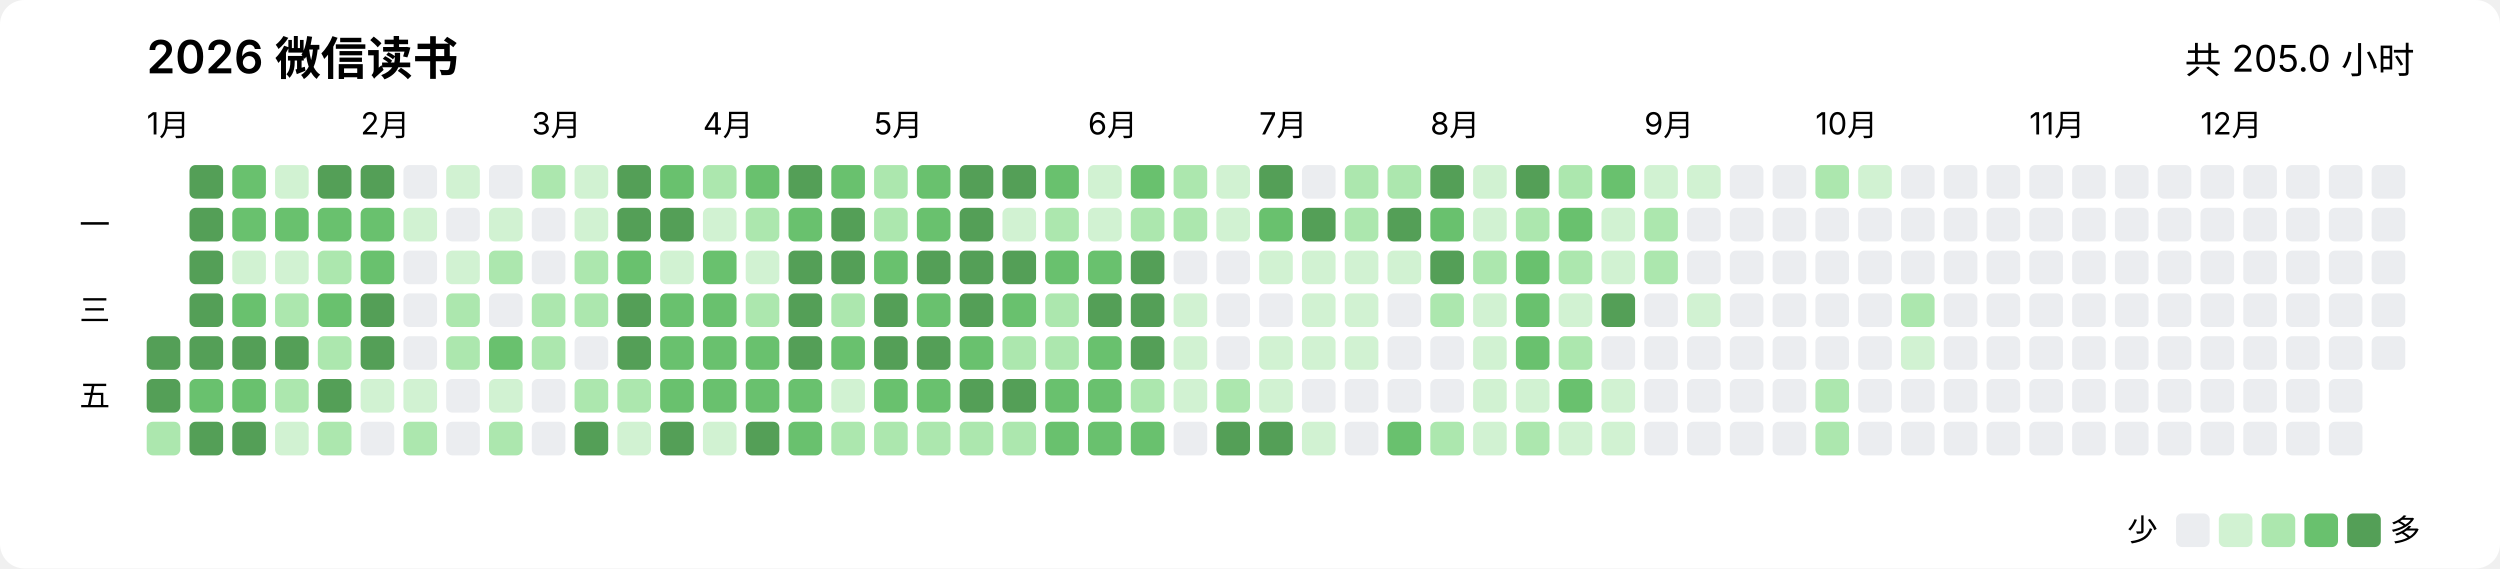
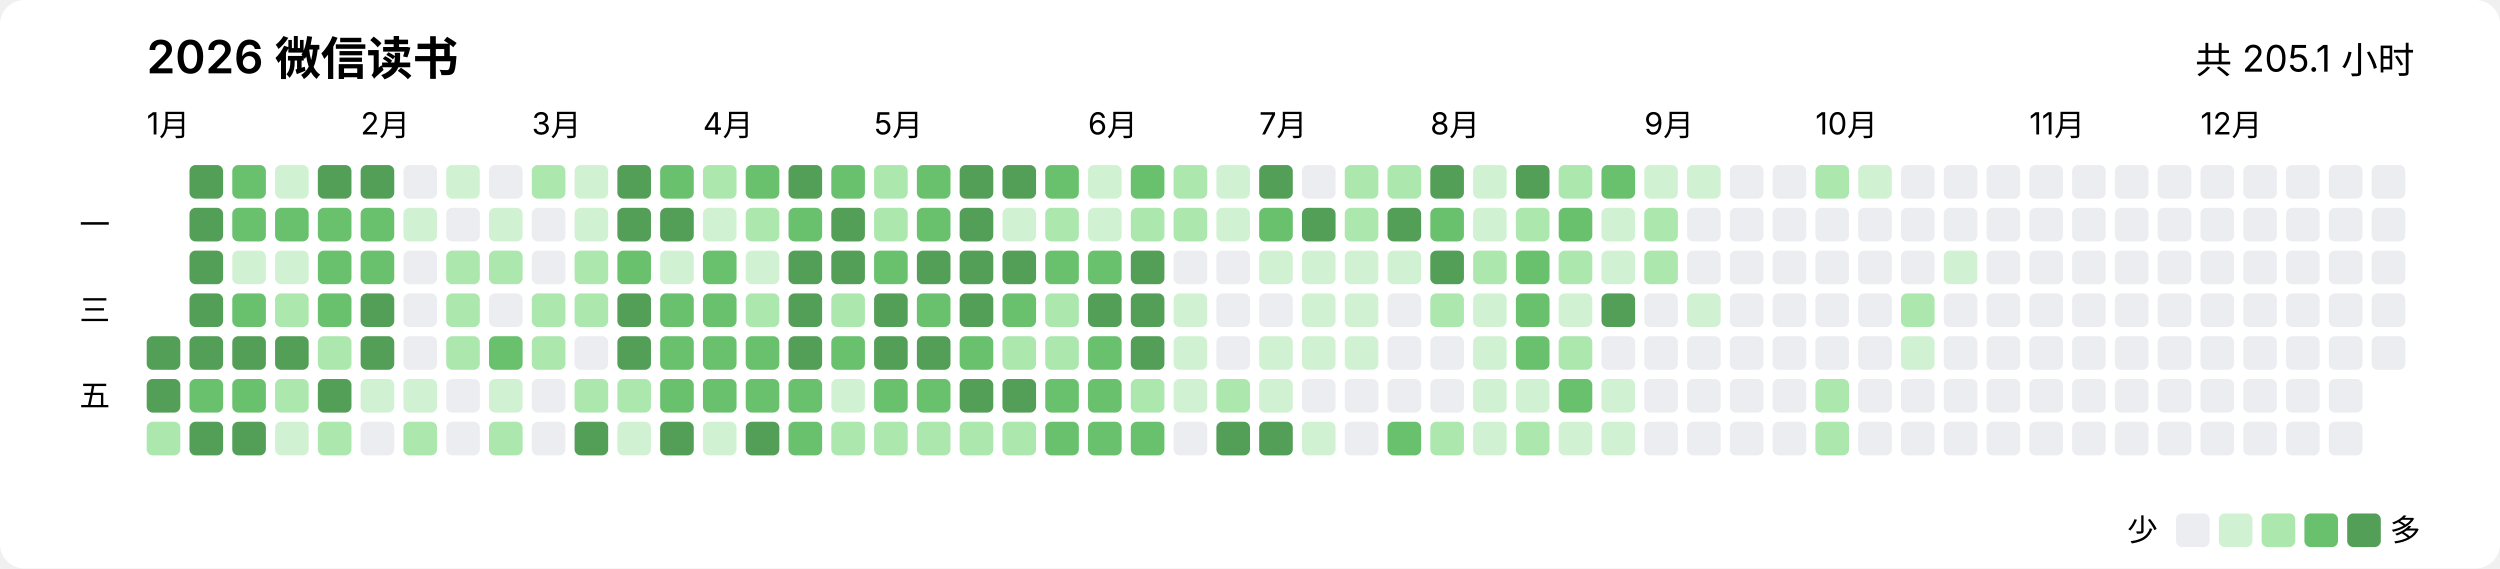
<svg xmlns="http://www.w3.org/2000/svg" width="818" height="186" viewBox="0 0 818 186" role="img" aria-label="2026 微信读书阅读热力图">
  <rect width="100%" height="100%" rx="8" fill="#FFFFFF" />
  <g font-family="-apple-system,BlinkMacSystemFont,Segoe UI,Microsoft YaHei,sans-serif">
    <text x="48" y="24" font-size="15" font-weight="600" fill="#000000">2026 微信读书</text>
-     <text x="790" y="24" text-anchor="end" font-size="12" fill="#000000">共 205.0 小时</text>
+     <text x="790" y="24" text-anchor="end" font-size="12" fill="#000000">共 205.1 小时</text>
    <text x="36" y="77" text-anchor="end" font-size="10" fill="#000000">一</text>
    <text x="36" y="105" text-anchor="end" font-size="10" fill="#000000">三</text>
    <text x="36" y="133" text-anchor="end" font-size="10" fill="#000000">五</text>
    <text x="48" y="44" font-size="10" fill="#000000">1月</text>
    <rect x="48" y="110" width="11" height="11" rx="2" fill="#549F57" />
    <rect x="48" y="124" width="11" height="11" rx="2" fill="#549F57" />
    <rect x="48" y="138" width="11" height="11" rx="2" fill="#ACE7AE" />
    <rect x="62" y="54" width="11" height="11" rx="2" fill="#549F57" />
    <rect x="62" y="68" width="11" height="11" rx="2" fill="#549F57" />
    <rect x="62" y="82" width="11" height="11" rx="2" fill="#549F57" />
    <rect x="62" y="96" width="11" height="11" rx="2" fill="#549F57" />
    <rect x="62" y="110" width="11" height="11" rx="2" fill="#549F57" />
    <rect x="62" y="124" width="11" height="11" rx="2" fill="#69C16E" />
    <rect x="62" y="138" width="11" height="11" rx="2" fill="#549F57" />
    <rect x="76" y="54" width="11" height="11" rx="2" fill="#69C16E" />
    <rect x="76" y="68" width="11" height="11" rx="2" fill="#69C16E" />
    <rect x="76" y="82" width="11" height="11" rx="2" fill="#D1F2D2" />
    <rect x="76" y="96" width="11" height="11" rx="2" fill="#69C16E" />
    <rect x="76" y="110" width="11" height="11" rx="2" fill="#549F57" />
    <rect x="76" y="124" width="11" height="11" rx="2" fill="#69C16E" />
    <rect x="76" y="138" width="11" height="11" rx="2" fill="#549F57" />
    <rect x="90" y="54" width="11" height="11" rx="2" fill="#D1F2D2" />
    <rect x="90" y="68" width="11" height="11" rx="2" fill="#69C16E" />
    <rect x="90" y="82" width="11" height="11" rx="2" fill="#D1F2D2" />
    <rect x="90" y="96" width="11" height="11" rx="2" fill="#ACE7AE" />
    <rect x="90" y="110" width="11" height="11" rx="2" fill="#549F57" />
    <rect x="90" y="124" width="11" height="11" rx="2" fill="#ACE7AE" />
    <rect x="90" y="138" width="11" height="11" rx="2" fill="#D1F2D2" />
    <rect x="104" y="54" width="11" height="11" rx="2" fill="#549F57" />
    <rect x="104" y="68" width="11" height="11" rx="2" fill="#69C16E" />
-     <rect x="104" y="82" width="11" height="11" rx="2" fill="#ACE7AE" />
+     <rect x="104" y="82" width="11" height="11" rx="2" fill="#69C16E" />
    <rect x="104" y="96" width="11" height="11" rx="2" fill="#69C16E" />
    <rect x="104" y="110" width="11" height="11" rx="2" fill="#ACE7AE" />
    <rect x="104" y="124" width="11" height="11" rx="2" fill="#549F57" />
    <rect x="104" y="138" width="11" height="11" rx="2" fill="#ACE7AE" />
    <text x="118" y="44" font-size="10" fill="#000000">2月</text>
    <rect x="118" y="54" width="11" height="11" rx="2" fill="#549F57" />
    <rect x="118" y="68" width="11" height="11" rx="2" fill="#69C16E" />
    <rect x="118" y="82" width="11" height="11" rx="2" fill="#69C16E" />
    <rect x="118" y="96" width="11" height="11" rx="2" fill="#549F57" />
    <rect x="118" y="110" width="11" height="11" rx="2" fill="#549F57" />
    <rect x="118" y="124" width="11" height="11" rx="2" fill="#D1F2D2" />
    <rect x="118" y="138" width="11" height="11" rx="2" fill="#EBEDF0" />
    <rect x="132" y="54" width="11" height="11" rx="2" fill="#EBEDF0" />
    <rect x="132" y="68" width="11" height="11" rx="2" fill="#D1F2D2" />
    <rect x="132" y="82" width="11" height="11" rx="2" fill="#EBEDF0" />
    <rect x="132" y="96" width="11" height="11" rx="2" fill="#EBEDF0" />
    <rect x="132" y="110" width="11" height="11" rx="2" fill="#EBEDF0" />
    <rect x="132" y="124" width="11" height="11" rx="2" fill="#D1F2D2" />
    <rect x="132" y="138" width="11" height="11" rx="2" fill="#ACE7AE" />
    <rect x="146" y="54" width="11" height="11" rx="2" fill="#D1F2D2" />
    <rect x="146" y="68" width="11" height="11" rx="2" fill="#EBEDF0" />
-     <rect x="146" y="82" width="11" height="11" rx="2" fill="#D1F2D2" />
+     <rect x="146" y="82" width="11" height="11" rx="2" fill="#ACE7AE" />
    <rect x="146" y="96" width="11" height="11" rx="2" fill="#ACE7AE" />
    <rect x="146" y="110" width="11" height="11" rx="2" fill="#ACE7AE" />
    <rect x="146" y="124" width="11" height="11" rx="2" fill="#EBEDF0" />
    <rect x="146" y="138" width="11" height="11" rx="2" fill="#EBEDF0" />
    <rect x="160" y="54" width="11" height="11" rx="2" fill="#EBEDF0" />
    <rect x="160" y="68" width="11" height="11" rx="2" fill="#D1F2D2" />
    <rect x="160" y="82" width="11" height="11" rx="2" fill="#ACE7AE" />
    <rect x="160" y="96" width="11" height="11" rx="2" fill="#EBEDF0" />
    <rect x="160" y="110" width="11" height="11" rx="2" fill="#69C16E" />
    <rect x="160" y="124" width="11" height="11" rx="2" fill="#D1F2D2" />
    <rect x="160" y="138" width="11" height="11" rx="2" fill="#ACE7AE" />
    <text x="174" y="44" font-size="10" fill="#000000">3月</text>
    <rect x="174" y="54" width="11" height="11" rx="2" fill="#ACE7AE" />
    <rect x="174" y="68" width="11" height="11" rx="2" fill="#EBEDF0" />
    <rect x="174" y="82" width="11" height="11" rx="2" fill="#EBEDF0" />
    <rect x="174" y="96" width="11" height="11" rx="2" fill="#ACE7AE" />
    <rect x="174" y="110" width="11" height="11" rx="2" fill="#ACE7AE" />
    <rect x="174" y="124" width="11" height="11" rx="2" fill="#EBEDF0" />
    <rect x="174" y="138" width="11" height="11" rx="2" fill="#EBEDF0" />
    <rect x="188" y="54" width="11" height="11" rx="2" fill="#D1F2D2" />
    <rect x="188" y="68" width="11" height="11" rx="2" fill="#D1F2D2" />
    <rect x="188" y="82" width="11" height="11" rx="2" fill="#ACE7AE" />
    <rect x="188" y="96" width="11" height="11" rx="2" fill="#ACE7AE" />
    <rect x="188" y="110" width="11" height="11" rx="2" fill="#EBEDF0" />
    <rect x="188" y="124" width="11" height="11" rx="2" fill="#ACE7AE" />
    <rect x="188" y="138" width="11" height="11" rx="2" fill="#549F57" />
    <rect x="202" y="54" width="11" height="11" rx="2" fill="#549F57" />
    <rect x="202" y="68" width="11" height="11" rx="2" fill="#549F57" />
    <rect x="202" y="82" width="11" height="11" rx="2" fill="#69C16E" />
    <rect x="202" y="96" width="11" height="11" rx="2" fill="#549F57" />
    <rect x="202" y="110" width="11" height="11" rx="2" fill="#549F57" />
    <rect x="202" y="124" width="11" height="11" rx="2" fill="#ACE7AE" />
    <rect x="202" y="138" width="11" height="11" rx="2" fill="#D1F2D2" />
    <rect x="216" y="54" width="11" height="11" rx="2" fill="#69C16E" />
    <rect x="216" y="68" width="11" height="11" rx="2" fill="#549F57" />
    <rect x="216" y="82" width="11" height="11" rx="2" fill="#D1F2D2" />
    <rect x="216" y="96" width="11" height="11" rx="2" fill="#69C16E" />
    <rect x="216" y="110" width="11" height="11" rx="2" fill="#69C16E" />
    <rect x="216" y="124" width="11" height="11" rx="2" fill="#69C16E" />
    <rect x="216" y="138" width="11" height="11" rx="2" fill="#549F57" />
    <rect x="230" y="54" width="11" height="11" rx="2" fill="#ACE7AE" />
    <rect x="230" y="68" width="11" height="11" rx="2" fill="#D1F2D2" />
    <rect x="230" y="82" width="11" height="11" rx="2" fill="#69C16E" />
    <text x="230" y="44" font-size="10" fill="#000000">4月</text>
    <rect x="230" y="96" width="11" height="11" rx="2" fill="#69C16E" />
    <rect x="230" y="110" width="11" height="11" rx="2" fill="#69C16E" />
    <rect x="230" y="124" width="11" height="11" rx="2" fill="#69C16E" />
    <rect x="230" y="138" width="11" height="11" rx="2" fill="#D1F2D2" />
    <rect x="244" y="54" width="11" height="11" rx="2" fill="#69C16E" />
    <rect x="244" y="68" width="11" height="11" rx="2" fill="#ACE7AE" />
    <rect x="244" y="82" width="11" height="11" rx="2" fill="#D1F2D2" />
    <rect x="244" y="96" width="11" height="11" rx="2" fill="#ACE7AE" />
    <rect x="244" y="110" width="11" height="11" rx="2" fill="#69C16E" />
    <rect x="244" y="124" width="11" height="11" rx="2" fill="#69C16E" />
    <rect x="244" y="138" width="11" height="11" rx="2" fill="#549F57" />
    <rect x="258" y="54" width="11" height="11" rx="2" fill="#549F57" />
    <rect x="258" y="68" width="11" height="11" rx="2" fill="#69C16E" />
    <rect x="258" y="82" width="11" height="11" rx="2" fill="#549F57" />
    <rect x="258" y="96" width="11" height="11" rx="2" fill="#549F57" />
    <rect x="258" y="110" width="11" height="11" rx="2" fill="#549F57" />
    <rect x="258" y="124" width="11" height="11" rx="2" fill="#69C16E" />
    <rect x="258" y="138" width="11" height="11" rx="2" fill="#69C16E" />
    <rect x="272" y="54" width="11" height="11" rx="2" fill="#69C16E" />
    <rect x="272" y="68" width="11" height="11" rx="2" fill="#549F57" />
    <rect x="272" y="82" width="11" height="11" rx="2" fill="#549F57" />
    <rect x="272" y="96" width="11" height="11" rx="2" fill="#ACE7AE" />
    <rect x="272" y="110" width="11" height="11" rx="2" fill="#69C16E" />
    <rect x="272" y="124" width="11" height="11" rx="2" fill="#D1F2D2" />
    <rect x="272" y="138" width="11" height="11" rx="2" fill="#ACE7AE" />
    <rect x="286" y="54" width="11" height="11" rx="2" fill="#ACE7AE" />
    <rect x="286" y="68" width="11" height="11" rx="2" fill="#ACE7AE" />
    <rect x="286" y="82" width="11" height="11" rx="2" fill="#69C16E" />
    <rect x="286" y="96" width="11" height="11" rx="2" fill="#549F57" />
    <rect x="286" y="110" width="11" height="11" rx="2" fill="#549F57" />
    <text x="286" y="44" font-size="10" fill="#000000">5月</text>
    <rect x="286" y="124" width="11" height="11" rx="2" fill="#69C16E" />
    <rect x="286" y="138" width="11" height="11" rx="2" fill="#ACE7AE" />
    <rect x="300" y="54" width="11" height="11" rx="2" fill="#69C16E" />
    <rect x="300" y="68" width="11" height="11" rx="2" fill="#69C16E" />
    <rect x="300" y="82" width="11" height="11" rx="2" fill="#549F57" />
    <rect x="300" y="96" width="11" height="11" rx="2" fill="#69C16E" />
    <rect x="300" y="110" width="11" height="11" rx="2" fill="#549F57" />
    <rect x="300" y="124" width="11" height="11" rx="2" fill="#69C16E" />
    <rect x="300" y="138" width="11" height="11" rx="2" fill="#ACE7AE" />
    <rect x="314" y="54" width="11" height="11" rx="2" fill="#549F57" />
    <rect x="314" y="68" width="11" height="11" rx="2" fill="#549F57" />
    <rect x="314" y="82" width="11" height="11" rx="2" fill="#549F57" />
    <rect x="314" y="96" width="11" height="11" rx="2" fill="#549F57" />
    <rect x="314" y="110" width="11" height="11" rx="2" fill="#69C16E" />
    <rect x="314" y="124" width="11" height="11" rx="2" fill="#549F57" />
    <rect x="314" y="138" width="11" height="11" rx="2" fill="#ACE7AE" />
    <rect x="328" y="54" width="11" height="11" rx="2" fill="#549F57" />
    <rect x="328" y="68" width="11" height="11" rx="2" fill="#D1F2D2" />
    <rect x="328" y="82" width="11" height="11" rx="2" fill="#549F57" />
    <rect x="328" y="96" width="11" height="11" rx="2" fill="#69C16E" />
    <rect x="328" y="110" width="11" height="11" rx="2" fill="#ACE7AE" />
    <rect x="328" y="124" width="11" height="11" rx="2" fill="#549F57" />
    <rect x="328" y="138" width="11" height="11" rx="2" fill="#ACE7AE" />
    <rect x="342" y="54" width="11" height="11" rx="2" fill="#69C16E" />
    <rect x="342" y="68" width="11" height="11" rx="2" fill="#ACE7AE" />
    <rect x="342" y="82" width="11" height="11" rx="2" fill="#69C16E" />
    <rect x="342" y="96" width="11" height="11" rx="2" fill="#ACE7AE" />
    <rect x="342" y="110" width="11" height="11" rx="2" fill="#ACE7AE" />
    <rect x="342" y="124" width="11" height="11" rx="2" fill="#69C16E" />
    <rect x="342" y="138" width="11" height="11" rx="2" fill="#69C16E" />
    <rect x="356" y="54" width="11" height="11" rx="2" fill="#D1F2D2" />
    <text x="356" y="44" font-size="10" fill="#000000">6月</text>
    <rect x="356" y="68" width="11" height="11" rx="2" fill="#D1F2D2" />
    <rect x="356" y="82" width="11" height="11" rx="2" fill="#69C16E" />
    <rect x="356" y="96" width="11" height="11" rx="2" fill="#549F57" />
    <rect x="356" y="110" width="11" height="11" rx="2" fill="#69C16E" />
    <rect x="356" y="124" width="11" height="11" rx="2" fill="#69C16E" />
    <rect x="356" y="138" width="11" height="11" rx="2" fill="#69C16E" />
    <rect x="370" y="54" width="11" height="11" rx="2" fill="#69C16E" />
    <rect x="370" y="68" width="11" height="11" rx="2" fill="#ACE7AE" />
    <rect x="370" y="82" width="11" height="11" rx="2" fill="#549F57" />
    <rect x="370" y="96" width="11" height="11" rx="2" fill="#549F57" />
    <rect x="370" y="110" width="11" height="11" rx="2" fill="#549F57" />
    <rect x="370" y="124" width="11" height="11" rx="2" fill="#ACE7AE" />
    <rect x="370" y="138" width="11" height="11" rx="2" fill="#69C16E" />
    <rect x="384" y="54" width="11" height="11" rx="2" fill="#ACE7AE" />
    <rect x="384" y="68" width="11" height="11" rx="2" fill="#ACE7AE" />
    <rect x="384" y="82" width="11" height="11" rx="2" fill="#EBEDF0" />
    <rect x="384" y="96" width="11" height="11" rx="2" fill="#D1F2D2" />
    <rect x="384" y="110" width="11" height="11" rx="2" fill="#D1F2D2" />
    <rect x="384" y="124" width="11" height="11" rx="2" fill="#D1F2D2" />
    <rect x="384" y="138" width="11" height="11" rx="2" fill="#EBEDF0" />
    <rect x="398" y="54" width="11" height="11" rx="2" fill="#D1F2D2" />
    <rect x="398" y="68" width="11" height="11" rx="2" fill="#D1F2D2" />
    <rect x="398" y="82" width="11" height="11" rx="2" fill="#EBEDF0" />
    <rect x="398" y="96" width="11" height="11" rx="2" fill="#EBEDF0" />
    <rect x="398" y="110" width="11" height="11" rx="2" fill="#EBEDF0" />
    <rect x="398" y="124" width="11" height="11" rx="2" fill="#ACE7AE" />
    <rect x="398" y="138" width="11" height="11" rx="2" fill="#549F57" />
    <rect x="412" y="54" width="11" height="11" rx="2" fill="#549F57" />
    <rect x="412" y="68" width="11" height="11" rx="2" fill="#69C16E" />
    <rect x="412" y="82" width="11" height="11" rx="2" fill="#D1F2D2" />
    <text x="412" y="44" font-size="10" fill="#000000">7月</text>
    <rect x="412" y="96" width="11" height="11" rx="2" fill="#EBEDF0" />
    <rect x="412" y="110" width="11" height="11" rx="2" fill="#D1F2D2" />
    <rect x="412" y="124" width="11" height="11" rx="2" fill="#D1F2D2" />
    <rect x="412" y="138" width="11" height="11" rx="2" fill="#549F57" />
    <rect x="426" y="54" width="11" height="11" rx="2" fill="#EBEDF0" />
    <rect x="426" y="68" width="11" height="11" rx="2" fill="#549F57" />
    <rect x="426" y="82" width="11" height="11" rx="2" fill="#D1F2D2" />
    <rect x="426" y="96" width="11" height="11" rx="2" fill="#D1F2D2" />
    <rect x="426" y="110" width="11" height="11" rx="2" fill="#D1F2D2" />
    <rect x="426" y="124" width="11" height="11" rx="2" fill="#EBEDF0" />
    <rect x="426" y="138" width="11" height="11" rx="2" fill="#D1F2D2" />
    <rect x="440" y="54" width="11" height="11" rx="2" fill="#ACE7AE" />
    <rect x="440" y="68" width="11" height="11" rx="2" fill="#ACE7AE" />
    <rect x="440" y="82" width="11" height="11" rx="2" fill="#D1F2D2" />
    <rect x="440" y="96" width="11" height="11" rx="2" fill="#D1F2D2" />
    <rect x="440" y="110" width="11" height="11" rx="2" fill="#D1F2D2" />
    <rect x="440" y="124" width="11" height="11" rx="2" fill="#EBEDF0" />
    <rect x="440" y="138" width="11" height="11" rx="2" fill="#EBEDF0" />
    <rect x="454" y="54" width="11" height="11" rx="2" fill="#ACE7AE" />
    <rect x="454" y="68" width="11" height="11" rx="2" fill="#549F57" />
    <rect x="454" y="82" width="11" height="11" rx="2" fill="#D1F2D2" />
    <rect x="454" y="96" width="11" height="11" rx="2" fill="#EBEDF0" />
    <rect x="454" y="110" width="11" height="11" rx="2" fill="#EBEDF0" />
    <rect x="454" y="124" width="11" height="11" rx="2" fill="#EBEDF0" />
    <rect x="454" y="138" width="11" height="11" rx="2" fill="#69C16E" />
    <rect x="468" y="54" width="11" height="11" rx="2" fill="#549F57" />
    <rect x="468" y="68" width="11" height="11" rx="2" fill="#69C16E" />
    <rect x="468" y="82" width="11" height="11" rx="2" fill="#549F57" />
    <rect x="468" y="96" width="11" height="11" rx="2" fill="#ACE7AE" />
    <rect x="468" y="110" width="11" height="11" rx="2" fill="#EBEDF0" />
    <rect x="468" y="124" width="11" height="11" rx="2" fill="#EBEDF0" />
    <text x="468" y="44" font-size="10" fill="#000000">8月</text>
    <rect x="468" y="138" width="11" height="11" rx="2" fill="#ACE7AE" />
    <rect x="482" y="54" width="11" height="11" rx="2" fill="#D1F2D2" />
    <rect x="482" y="68" width="11" height="11" rx="2" fill="#D1F2D2" />
    <rect x="482" y="82" width="11" height="11" rx="2" fill="#ACE7AE" />
    <rect x="482" y="96" width="11" height="11" rx="2" fill="#D1F2D2" />
    <rect x="482" y="110" width="11" height="11" rx="2" fill="#D1F2D2" />
    <rect x="482" y="124" width="11" height="11" rx="2" fill="#D1F2D2" />
    <rect x="482" y="138" width="11" height="11" rx="2" fill="#D1F2D2" />
    <rect x="496" y="54" width="11" height="11" rx="2" fill="#549F57" />
    <rect x="496" y="68" width="11" height="11" rx="2" fill="#ACE7AE" />
    <rect x="496" y="82" width="11" height="11" rx="2" fill="#69C16E" />
    <rect x="496" y="96" width="11" height="11" rx="2" fill="#69C16E" />
    <rect x="496" y="110" width="11" height="11" rx="2" fill="#69C16E" />
    <rect x="496" y="124" width="11" height="11" rx="2" fill="#D1F2D2" />
    <rect x="496" y="138" width="11" height="11" rx="2" fill="#ACE7AE" />
    <rect x="510" y="54" width="11" height="11" rx="2" fill="#ACE7AE" />
    <rect x="510" y="68" width="11" height="11" rx="2" fill="#69C16E" />
    <rect x="510" y="82" width="11" height="11" rx="2" fill="#ACE7AE" />
    <rect x="510" y="96" width="11" height="11" rx="2" fill="#D1F2D2" />
    <rect x="510" y="110" width="11" height="11" rx="2" fill="#ACE7AE" />
    <rect x="510" y="124" width="11" height="11" rx="2" fill="#69C16E" />
    <rect x="510" y="138" width="11" height="11" rx="2" fill="#D1F2D2" />
    <rect x="524" y="54" width="11" height="11" rx="2" fill="#69C16E" />
    <rect x="524" y="68" width="11" height="11" rx="2" fill="#D1F2D2" />
    <rect x="524" y="82" width="11" height="11" rx="2" fill="#D1F2D2" />
    <rect x="524" y="96" width="11" height="11" rx="2" fill="#549F57" />
    <rect x="524" y="110" width="11" height="11" rx="2" fill="#EBEDF0" />
    <rect x="524" y="124" width="11" height="11" rx="2" fill="#D1F2D2" />
    <rect x="524" y="138" width="11" height="11" rx="2" fill="#D1F2D2" />
    <rect x="538" y="54" width="11" height="11" rx="2" fill="#D1F2D2" />
    <rect x="538" y="68" width="11" height="11" rx="2" fill="#ACE7AE" />
    <text x="538" y="44" font-size="10" fill="#000000">9月</text>
    <rect x="538" y="82" width="11" height="11" rx="2" fill="#ACE7AE" />
    <rect x="538" y="96" width="11" height="11" rx="2" fill="#EBEDF0" />
    <rect x="538" y="110" width="11" height="11" rx="2" fill="#EBEDF0" />
    <rect x="538" y="124" width="11" height="11" rx="2" fill="#EBEDF0" />
    <rect x="538" y="138" width="11" height="11" rx="2" fill="#EBEDF0" />
    <rect x="552" y="54" width="11" height="11" rx="2" fill="#D1F2D2" />
    <rect x="552" y="68" width="11" height="11" rx="2" fill="#EBEDF0" />
    <rect x="552" y="82" width="11" height="11" rx="2" fill="#EBEDF0" />
    <rect x="552" y="96" width="11" height="11" rx="2" fill="#D1F2D2" />
    <rect x="552" y="110" width="11" height="11" rx="2" fill="#EBEDF0" />
    <rect x="552" y="124" width="11" height="11" rx="2" fill="#EBEDF0" />
    <rect x="552" y="138" width="11" height="11" rx="2" fill="#EBEDF0" />
    <rect x="566" y="54" width="11" height="11" rx="2" fill="#EBEDF0" />
    <rect x="566" y="68" width="11" height="11" rx="2" fill="#EBEDF0" />
    <rect x="566" y="82" width="11" height="11" rx="2" fill="#EBEDF0" />
    <rect x="566" y="96" width="11" height="11" rx="2" fill="#EBEDF0" />
    <rect x="566" y="110" width="11" height="11" rx="2" fill="#EBEDF0" />
    <rect x="566" y="124" width="11" height="11" rx="2" fill="#EBEDF0" />
    <rect x="566" y="138" width="11" height="11" rx="2" fill="#EBEDF0" />
    <rect x="580" y="54" width="11" height="11" rx="2" fill="#EBEDF0" />
    <rect x="580" y="68" width="11" height="11" rx="2" fill="#EBEDF0" />
    <rect x="580" y="82" width="11" height="11" rx="2" fill="#EBEDF0" />
    <rect x="580" y="96" width="11" height="11" rx="2" fill="#EBEDF0" />
    <rect x="580" y="110" width="11" height="11" rx="2" fill="#EBEDF0" />
    <rect x="580" y="124" width="11" height="11" rx="2" fill="#EBEDF0" />
    <rect x="580" y="138" width="11" height="11" rx="2" fill="#EBEDF0" />
    <rect x="594" y="54" width="11" height="11" rx="2" fill="#ACE7AE" />
    <rect x="594" y="68" width="11" height="11" rx="2" fill="#EBEDF0" />
    <rect x="594" y="82" width="11" height="11" rx="2" fill="#EBEDF0" />
    <rect x="594" y="96" width="11" height="11" rx="2" fill="#EBEDF0" />
    <text x="594" y="44" font-size="10" fill="#000000">10月</text>
    <rect x="594" y="110" width="11" height="11" rx="2" fill="#EBEDF0" />
    <rect x="594" y="124" width="11" height="11" rx="2" fill="#ACE7AE" />
    <rect x="594" y="138" width="11" height="11" rx="2" fill="#ACE7AE" />
    <rect x="608" y="54" width="11" height="11" rx="2" fill="#D1F2D2" />
    <rect x="608" y="68" width="11" height="11" rx="2" fill="#EBEDF0" />
    <rect x="608" y="82" width="11" height="11" rx="2" fill="#EBEDF0" />
    <rect x="608" y="96" width="11" height="11" rx="2" fill="#EBEDF0" />
    <rect x="608" y="110" width="11" height="11" rx="2" fill="#EBEDF0" />
    <rect x="608" y="124" width="11" height="11" rx="2" fill="#EBEDF0" />
    <rect x="608" y="138" width="11" height="11" rx="2" fill="#EBEDF0" />
    <rect x="622" y="54" width="11" height="11" rx="2" fill="#EBEDF0" />
    <rect x="622" y="68" width="11" height="11" rx="2" fill="#EBEDF0" />
    <rect x="622" y="82" width="11" height="11" rx="2" fill="#EBEDF0" />
    <rect x="622" y="96" width="11" height="11" rx="2" fill="#ACE7AE" />
    <rect x="622" y="110" width="11" height="11" rx="2" fill="#D1F2D2" />
    <rect x="622" y="124" width="11" height="11" rx="2" fill="#EBEDF0" />
    <rect x="622" y="138" width="11" height="11" rx="2" fill="#EBEDF0" />
    <rect x="636" y="54" width="11" height="11" rx="2" fill="#EBEDF0" />
    <rect x="636" y="68" width="11" height="11" rx="2" fill="#EBEDF0" />
-     <rect x="636" y="82" width="11" height="11" rx="2" fill="#EBEDF0" />
+     <rect x="636" y="82" width="11" height="11" rx="2" fill="#D1F2D2" />
    <rect x="636" y="96" width="11" height="11" rx="2" fill="#EBEDF0" />
    <rect x="636" y="110" width="11" height="11" rx="2" fill="#EBEDF0" />
    <rect x="636" y="124" width="11" height="11" rx="2" fill="#EBEDF0" />
    <rect x="636" y="138" width="11" height="11" rx="2" fill="#EBEDF0" />
    <rect x="650" y="54" width="11" height="11" rx="2" fill="#EBEDF0" />
    <rect x="650" y="68" width="11" height="11" rx="2" fill="#EBEDF0" />
    <rect x="650" y="82" width="11" height="11" rx="2" fill="#EBEDF0" />
    <rect x="650" y="96" width="11" height="11" rx="2" fill="#EBEDF0" />
    <rect x="650" y="110" width="11" height="11" rx="2" fill="#EBEDF0" />
    <rect x="650" y="124" width="11" height="11" rx="2" fill="#EBEDF0" />
    <rect x="650" y="138" width="11" height="11" rx="2" fill="#EBEDF0" />
    <text x="664" y="44" font-size="10" fill="#000000">11月</text>
    <rect x="664" y="54" width="11" height="11" rx="2" fill="#EBEDF0" />
    <rect x="664" y="68" width="11" height="11" rx="2" fill="#EBEDF0" />
    <rect x="664" y="82" width="11" height="11" rx="2" fill="#EBEDF0" />
    <rect x="664" y="96" width="11" height="11" rx="2" fill="#EBEDF0" />
    <rect x="664" y="110" width="11" height="11" rx="2" fill="#EBEDF0" />
    <rect x="664" y="124" width="11" height="11" rx="2" fill="#EBEDF0" />
    <rect x="664" y="138" width="11" height="11" rx="2" fill="#EBEDF0" />
    <rect x="678" y="54" width="11" height="11" rx="2" fill="#EBEDF0" />
    <rect x="678" y="68" width="11" height="11" rx="2" fill="#EBEDF0" />
    <rect x="678" y="82" width="11" height="11" rx="2" fill="#EBEDF0" />
    <rect x="678" y="96" width="11" height="11" rx="2" fill="#EBEDF0" />
    <rect x="678" y="110" width="11" height="11" rx="2" fill="#EBEDF0" />
    <rect x="678" y="124" width="11" height="11" rx="2" fill="#EBEDF0" />
    <rect x="678" y="138" width="11" height="11" rx="2" fill="#EBEDF0" />
    <rect x="692" y="54" width="11" height="11" rx="2" fill="#EBEDF0" />
    <rect x="692" y="68" width="11" height="11" rx="2" fill="#EBEDF0" />
    <rect x="692" y="82" width="11" height="11" rx="2" fill="#EBEDF0" />
    <rect x="692" y="96" width="11" height="11" rx="2" fill="#EBEDF0" />
    <rect x="692" y="110" width="11" height="11" rx="2" fill="#EBEDF0" />
    <rect x="692" y="124" width="11" height="11" rx="2" fill="#EBEDF0" />
    <rect x="692" y="138" width="11" height="11" rx="2" fill="#EBEDF0" />
    <rect x="706" y="54" width="11" height="11" rx="2" fill="#EBEDF0" />
    <rect x="706" y="68" width="11" height="11" rx="2" fill="#EBEDF0" />
    <rect x="706" y="82" width="11" height="11" rx="2" fill="#EBEDF0" />
    <rect x="706" y="96" width="11" height="11" rx="2" fill="#EBEDF0" />
    <rect x="706" y="110" width="11" height="11" rx="2" fill="#EBEDF0" />
    <rect x="706" y="124" width="11" height="11" rx="2" fill="#EBEDF0" />
    <rect x="706" y="138" width="11" height="11" rx="2" fill="#EBEDF0" />
    <rect x="720" y="54" width="11" height="11" rx="2" fill="#EBEDF0" />
    <rect x="720" y="68" width="11" height="11" rx="2" fill="#EBEDF0" />
    <text x="720" y="44" font-size="10" fill="#000000">12月</text>
    <rect x="720" y="82" width="11" height="11" rx="2" fill="#EBEDF0" />
    <rect x="720" y="96" width="11" height="11" rx="2" fill="#EBEDF0" />
    <rect x="720" y="110" width="11" height="11" rx="2" fill="#EBEDF0" />
    <rect x="720" y="124" width="11" height="11" rx="2" fill="#EBEDF0" />
    <rect x="720" y="138" width="11" height="11" rx="2" fill="#EBEDF0" />
    <rect x="734" y="54" width="11" height="11" rx="2" fill="#EBEDF0" />
    <rect x="734" y="68" width="11" height="11" rx="2" fill="#EBEDF0" />
    <rect x="734" y="82" width="11" height="11" rx="2" fill="#EBEDF0" />
    <rect x="734" y="96" width="11" height="11" rx="2" fill="#EBEDF0" />
    <rect x="734" y="110" width="11" height="11" rx="2" fill="#EBEDF0" />
    <rect x="734" y="124" width="11" height="11" rx="2" fill="#EBEDF0" />
    <rect x="734" y="138" width="11" height="11" rx="2" fill="#EBEDF0" />
    <rect x="748" y="54" width="11" height="11" rx="2" fill="#EBEDF0" />
    <rect x="748" y="68" width="11" height="11" rx="2" fill="#EBEDF0" />
    <rect x="748" y="82" width="11" height="11" rx="2" fill="#EBEDF0" />
    <rect x="748" y="96" width="11" height="11" rx="2" fill="#EBEDF0" />
    <rect x="748" y="110" width="11" height="11" rx="2" fill="#EBEDF0" />
    <rect x="748" y="124" width="11" height="11" rx="2" fill="#EBEDF0" />
    <rect x="748" y="138" width="11" height="11" rx="2" fill="#EBEDF0" />
    <rect x="762" y="54" width="11" height="11" rx="2" fill="#EBEDF0" />
    <rect x="762" y="68" width="11" height="11" rx="2" fill="#EBEDF0" />
    <rect x="762" y="82" width="11" height="11" rx="2" fill="#EBEDF0" />
    <rect x="762" y="96" width="11" height="11" rx="2" fill="#EBEDF0" />
    <rect x="762" y="110" width="11" height="11" rx="2" fill="#EBEDF0" />
    <rect x="762" y="124" width="11" height="11" rx="2" fill="#EBEDF0" />
    <rect x="762" y="138" width="11" height="11" rx="2" fill="#EBEDF0" />
    <rect x="776" y="54" width="11" height="11" rx="2" fill="#EBEDF0" />
    <rect x="776" y="68" width="11" height="11" rx="2" fill="#EBEDF0" />
    <rect x="776" y="82" width="11" height="11" rx="2" fill="#EBEDF0" />
    <rect x="776" y="96" width="11" height="11" rx="2" fill="#EBEDF0" />
    <rect x="776" y="110" width="11" height="11" rx="2" fill="#EBEDF0" />
    <text x="696" y="177" font-size="10" fill="#000000">少</text>
    <rect x="712" y="168" width="11" height="11" rx="2" fill="#EBEDF0" />
    <rect x="726" y="168" width="11" height="11" rx="2" fill="#D1F2D2" />
    <rect x="740" y="168" width="11" height="11" rx="2" fill="#ACE7AE" />
    <rect x="754" y="168" width="11" height="11" rx="2" fill="#69C16E" />
    <rect x="768" y="168" width="11" height="11" rx="2" fill="#549F57" />
    <text x="782" y="177" font-size="10" fill="#000000">多</text>
  </g>
</svg>
